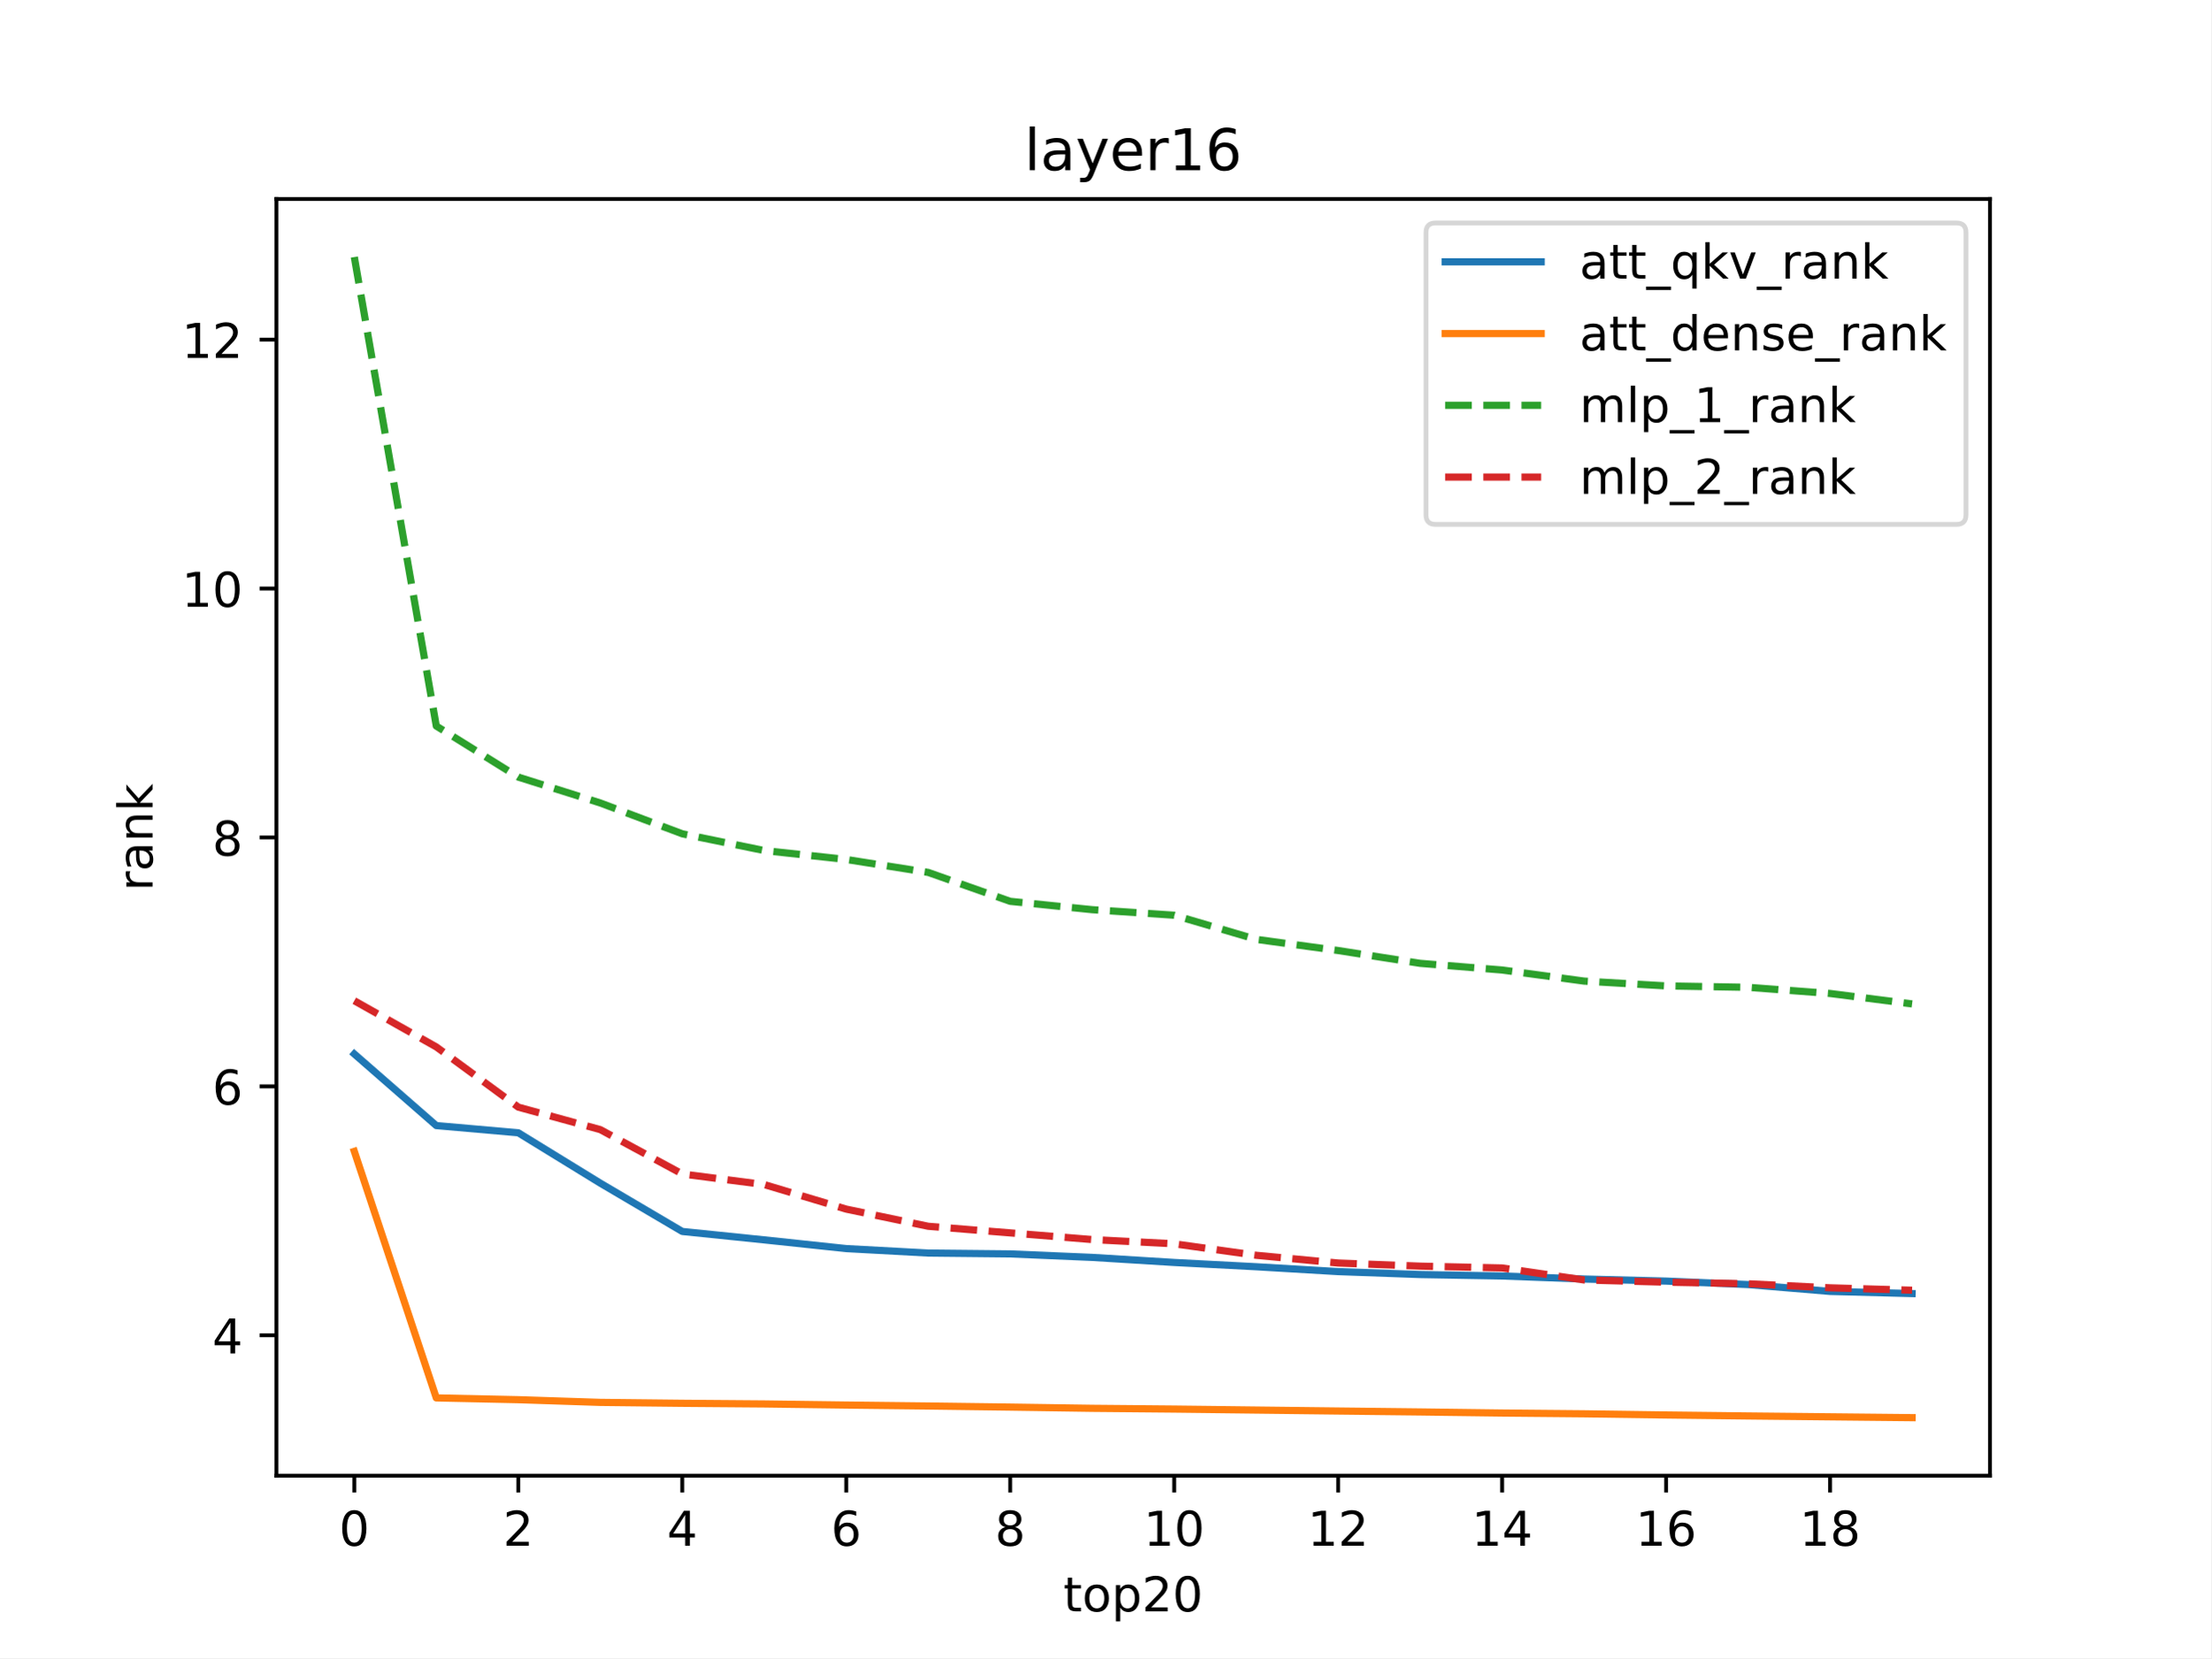
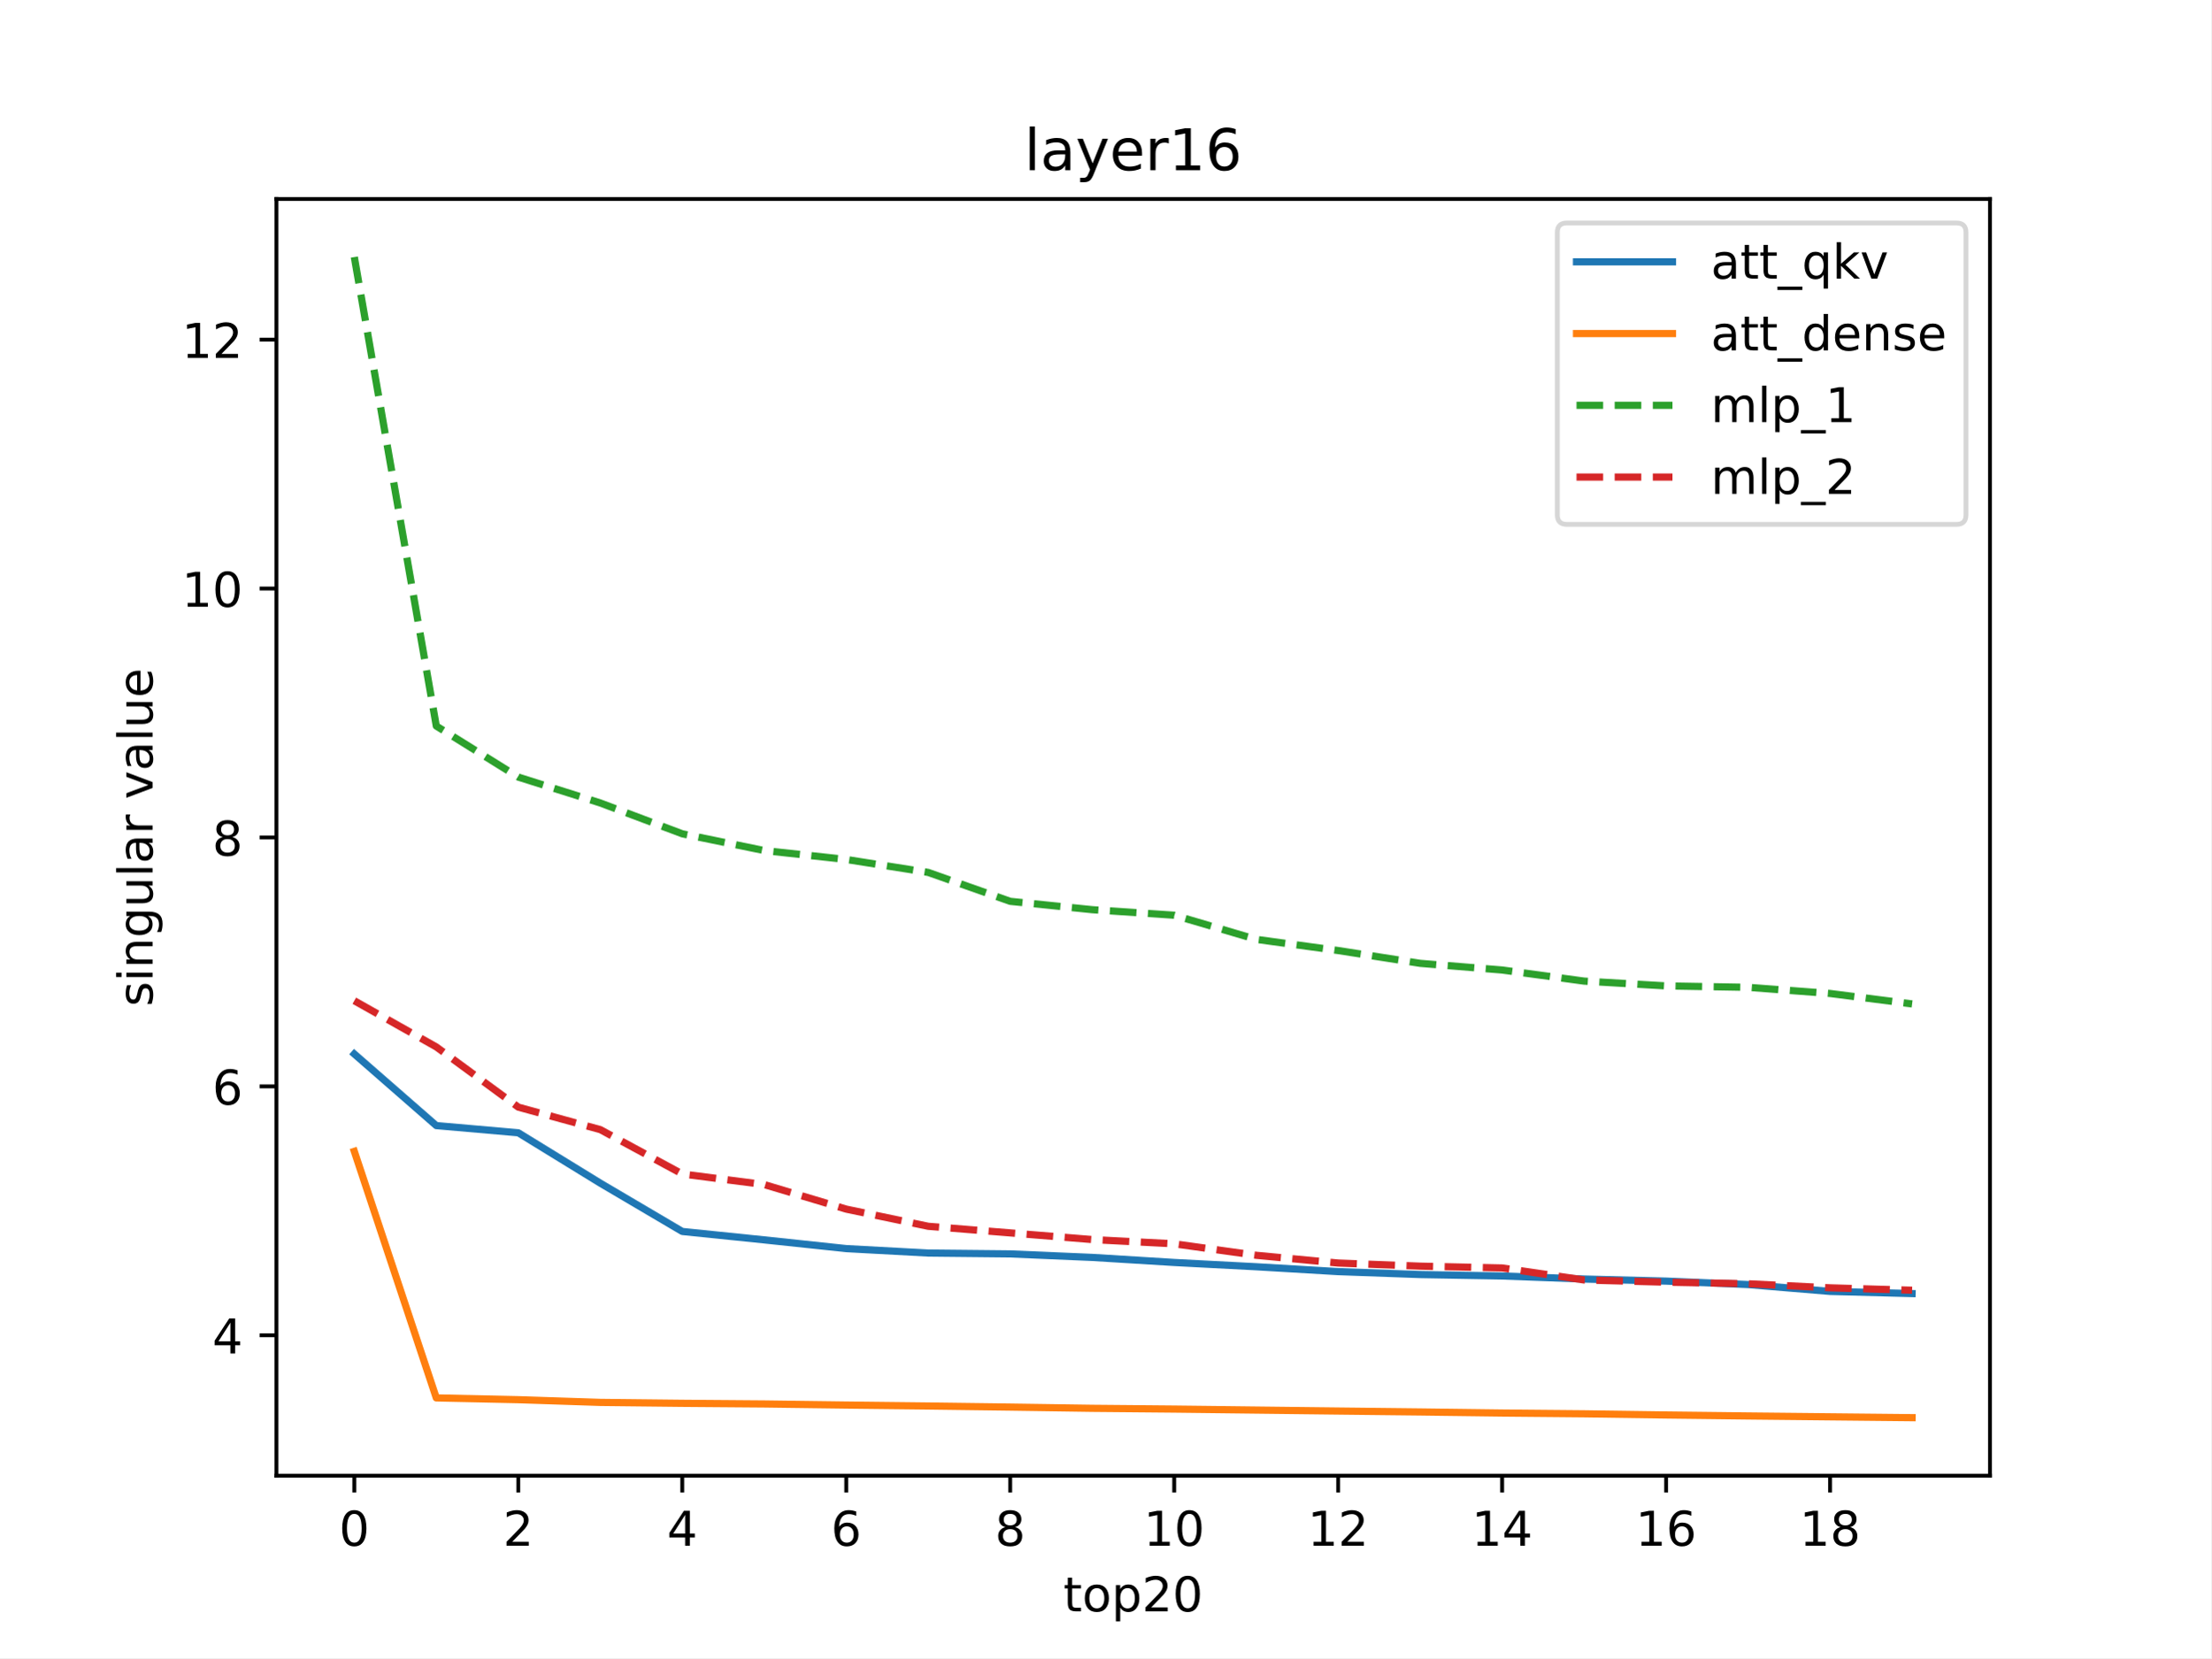
<svg xmlns="http://www.w3.org/2000/svg" xmlns:xlink="http://www.w3.org/1999/xlink" width="460.8pt" height="345.6pt" viewBox="0 0 460.8 345.6" version="1.1">
  <defs>
    <style type="text/css">*{stroke-linejoin: round; stroke-linecap: butt}</style>
  </defs>
  <g id="figure_1">
    <g id="patch_1">
      <path d="M 0 345.6  L 460.8 345.6  L 460.8 0  L 0 0  z " style="fill: #ffffff" />
    </g>
    <g id="axes_1">
      <g id="patch_2">
        <path d="M 57.6 307.584  L 414.72 307.584  L 414.72 41.472  L 57.6 41.472  z " style="fill: #ffffff" />
      </g>
      <g id="matplotlib.axis_1">
        <g id="xtick_1">
          <g id="line2d_1">
            <defs>
-               <path id="mc6f765e89b" d="M 0 0  L 0 3.5  " style="stroke: #000000; stroke-width: 0.8" />
-             </defs>
-             <g>
-               <use xlink:href="#mc6f765e89b" x="73.833" y="307.584" style="stroke: #000000; stroke-width: 0.8" />
+               <path id="m2736b92b16" d="M 0 0  L 0 3.5  " style="stroke: #000000; stroke-width: 0.8" />
+             </defs>
+             <g>
+               <use xlink:href="#m2736b92b16" x="73.833" y="307.584" style="stroke: #000000; stroke-width: 0.8" />
            </g>
          </g>
          <g id="text_1">
            <g transform="translate(70.65148 322.1824) scale(0.1 -0.1)">
              <defs>
                <path id="DejaVuSans-30" d="M 2034 4250  Q 1547 4250 1301 3770  Q 1056 3291 1056 2328  Q 1056 1369 1301 889  Q 1547 409 2034 409  Q 2525 409 2770 889  Q 3016 1369 3016 2328  Q 3016 3291 2770 3770  Q 2525 4250 2034 4250  z M 2034 4750  Q 2819 4750 3233 4129  Q 3647 3509 3647 2328  Q 3647 1150 3233 529  Q 2819 -91 2034 -91  Q 1250 -91 836 529  Q 422 1150 422 2328  Q 422 3509 836 4129  Q 1250 4750 2034 4750  z " transform="scale(0.015625)" />
              </defs>
              <use xlink:href="#DejaVuSans-30" />
            </g>
          </g>
        </g>
        <g id="xtick_2">
          <g id="line2d_2">
            <g>
-               <use xlink:href="#mc6f765e89b" x="108.007" y="307.584" style="stroke: #000000; stroke-width: 0.8" />
+               <use xlink:href="#m2736b92b16" x="108.007" y="307.584" style="stroke: #000000; stroke-width: 0.8" />
            </g>
          </g>
          <g id="text_2">
            <g transform="translate(104.8256 322.1824) scale(0.1 -0.1)">
              <defs>
                <path id="DejaVuSans-32" d="M 1228 531  L 3431 531  L 3431 0  L 469 0  L 469 531  Q 828 903 1448 1529  Q 2069 2156 2228 2338  Q 2531 2678 2651 2914  Q 2772 3150 2772 3378  Q 2772 3750 2511 3984  Q 2250 4219 1831 4219  Q 1534 4219 1204 4116  Q 875 4013 500 3803  L 500 4441  Q 881 4594 1212 4672  Q 1544 4750 1819 4750  Q 2544 4750 2975 4387  Q 3406 4025 3406 3419  Q 3406 3131 3298 2873  Q 3191 2616 2906 2266  Q 2828 2175 2409 1742  Q 1991 1309 1228 531  z " transform="scale(0.015625)" />
              </defs>
              <use xlink:href="#DejaVuSans-32" />
            </g>
          </g>
        </g>
        <g id="xtick_3">
          <g id="line2d_3">
            <g>
-               <use xlink:href="#mc6f765e89b" x="142.181" y="307.584" style="stroke: #000000; stroke-width: 0.8" />
+               <use xlink:href="#m2736b92b16" x="142.181" y="307.584" style="stroke: #000000; stroke-width: 0.8" />
            </g>
          </g>
          <g id="text_3">
            <g transform="translate(138.9998 322.1824) scale(0.1 -0.1)">
              <defs>
                <path id="DejaVuSans-34" d="M 2419 4116  L 825 1625  L 2419 1625  L 2419 4116  z M 2253 4666  L 3047 4666  L 3047 1625  L 3713 1625  L 3713 1100  L 3047 1100  L 3047 0  L 2419 0  L 2419 1100  L 313 1100  L 313 1709  L 2253 4666  z " transform="scale(0.015625)" />
              </defs>
              <use xlink:href="#DejaVuSans-34" />
            </g>
          </g>
        </g>
        <g id="xtick_4">
          <g id="line2d_4">
            <g>
-               <use xlink:href="#mc6f765e89b" x="176.355" y="307.584" style="stroke: #000000; stroke-width: 0.8" />
+               <use xlink:href="#m2736b92b16" x="176.355" y="307.584" style="stroke: #000000; stroke-width: 0.8" />
            </g>
          </g>
          <g id="text_4">
            <g transform="translate(173.174 322.1824) scale(0.1 -0.1)">
              <defs>
                <path id="DejaVuSans-36" d="M 2113 2584  Q 1688 2584 1439 2293  Q 1191 2003 1191 1497  Q 1191 994 1439 701  Q 1688 409 2113 409  Q 2538 409 2786 701  Q 3034 994 3034 1497  Q 3034 2003 2786 2293  Q 2538 2584 2113 2584  z M 3366 4563  L 3366 3988  Q 3128 4100 2886 4159  Q 2644 4219 2406 4219  Q 1781 4219 1451 3797  Q 1122 3375 1075 2522  Q 1259 2794 1537 2939  Q 1816 3084 2150 3084  Q 2853 3084 3261 2657  Q 3669 2231 3669 1497  Q 3669 778 3244 343  Q 2819 -91 2113 -91  Q 1303 -91 875 529  Q 447 1150 447 2328  Q 447 3434 972 4092  Q 1497 4750 2381 4750  Q 2619 4750 2861 4703  Q 3103 4656 3366 4563  z " transform="scale(0.015625)" />
              </defs>
              <use xlink:href="#DejaVuSans-36" />
            </g>
          </g>
        </g>
        <g id="xtick_5">
          <g id="line2d_5">
            <g>
-               <use xlink:href="#mc6f765e89b" x="210.529" y="307.584" style="stroke: #000000; stroke-width: 0.8" />
+               <use xlink:href="#m2736b92b16" x="210.529" y="307.584" style="stroke: #000000; stroke-width: 0.8" />
            </g>
          </g>
          <g id="text_5">
            <g transform="translate(207.3481 322.1824) scale(0.1 -0.1)">
              <defs>
                <path id="DejaVuSans-38" d="M 2034 2216  Q 1584 2216 1326 1975  Q 1069 1734 1069 1313  Q 1069 891 1326 650  Q 1584 409 2034 409  Q 2484 409 2743 651  Q 3003 894 3003 1313  Q 3003 1734 2745 1975  Q 2488 2216 2034 2216  z M 1403 2484  Q 997 2584 770 2862  Q 544 3141 544 3541  Q 544 4100 942 4425  Q 1341 4750 2034 4750  Q 2731 4750 3128 4425  Q 3525 4100 3525 3541  Q 3525 3141 3298 2862  Q 3072 2584 2669 2484  Q 3125 2378 3379 2068  Q 3634 1759 3634 1313  Q 3634 634 3220 271  Q 2806 -91 2034 -91  Q 1263 -91 848 271  Q 434 634 434 1313  Q 434 1759 690 2068  Q 947 2378 1403 2484  z M 1172 3481  Q 1172 3119 1398 2916  Q 1625 2713 2034 2713  Q 2441 2713 2670 2916  Q 2900 3119 2900 3481  Q 2900 3844 2670 4047  Q 2441 4250 2034 4250  Q 1625 4250 1398 4047  Q 1172 3844 1172 3481  z " transform="scale(0.015625)" />
              </defs>
              <use xlink:href="#DejaVuSans-38" />
            </g>
          </g>
        </g>
        <g id="xtick_6">
          <g id="line2d_6">
            <g>
-               <use xlink:href="#mc6f765e89b" x="244.704" y="307.584" style="stroke: #000000; stroke-width: 0.8" />
+               <use xlink:href="#m2736b92b16" x="244.704" y="307.584" style="stroke: #000000; stroke-width: 0.8" />
            </g>
          </g>
          <g id="text_6">
            <g transform="translate(238.341 322.1824) scale(0.1 -0.1)">
              <defs>
                <path id="DejaVuSans-31" d="M 794 531  L 1825 531  L 1825 4091  L 703 3866  L 703 4441  L 1819 4666  L 2450 4666  L 2450 531  L 3481 531  L 3481 0  L 794 0  L 794 531  z " transform="scale(0.015625)" />
              </defs>
              <use xlink:href="#DejaVuSans-31" />
              <use xlink:href="#DejaVuSans-30" x="63.623" />
            </g>
          </g>
        </g>
        <g id="xtick_7">
          <g id="line2d_7">
            <g>
-               <use xlink:href="#mc6f765e89b" x="278.878" y="307.584" style="stroke: #000000; stroke-width: 0.8" />
+               <use xlink:href="#m2736b92b16" x="278.878" y="307.584" style="stroke: #000000; stroke-width: 0.8" />
            </g>
          </g>
          <g id="text_7">
            <g transform="translate(272.5152 322.1824) scale(0.1 -0.1)">
              <use xlink:href="#DejaVuSans-31" />
              <use xlink:href="#DejaVuSans-32" x="63.623" />
            </g>
          </g>
        </g>
        <g id="xtick_8">
          <g id="line2d_8">
            <g>
-               <use xlink:href="#mc6f765e89b" x="313.052" y="307.584" style="stroke: #000000; stroke-width: 0.8" />
+               <use xlink:href="#m2736b92b16" x="313.052" y="307.584" style="stroke: #000000; stroke-width: 0.8" />
            </g>
          </g>
          <g id="text_8">
            <g transform="translate(306.6894 322.1824) scale(0.1 -0.1)">
              <use xlink:href="#DejaVuSans-31" />
              <use xlink:href="#DejaVuSans-34" x="63.623" />
            </g>
          </g>
        </g>
        <g id="xtick_9">
          <g id="line2d_9">
            <g>
-               <use xlink:href="#mc6f765e89b" x="347.226" y="307.584" style="stroke: #000000; stroke-width: 0.8" />
+               <use xlink:href="#m2736b92b16" x="347.226" y="307.584" style="stroke: #000000; stroke-width: 0.8" />
            </g>
          </g>
          <g id="text_9">
            <g transform="translate(340.8635 322.1824) scale(0.1 -0.1)">
              <use xlink:href="#DejaVuSans-31" />
              <use xlink:href="#DejaVuSans-36" x="63.623" />
            </g>
          </g>
        </g>
        <g id="xtick_10">
          <g id="line2d_10">
            <g>
-               <use xlink:href="#mc6f765e89b" x="381.4" y="307.584" style="stroke: #000000; stroke-width: 0.8" />
+               <use xlink:href="#m2736b92b16" x="381.4" y="307.584" style="stroke: #000000; stroke-width: 0.8" />
            </g>
          </g>
          <g id="text_10">
            <g transform="translate(375.0377 322.1824) scale(0.1 -0.1)">
              <use xlink:href="#DejaVuSans-31" />
              <use xlink:href="#DejaVuSans-38" x="63.623" />
            </g>
          </g>
        </g>
        <g id="text_11">
          <g transform="translate(221.6037 335.8606) scale(0.1 -0.1)">
            <defs>
              <path id="DejaVuSans-74" d="M 1172 4494  L 1172 3500  L 2356 3500  L 2356 3053  L 1172 3053  L 1172 1153  Q 1172 725 1289 603  Q 1406 481 1766 481  L 2356 481  L 2356 0  L 1766 0  Q 1100 0 847 248  Q 594 497 594 1153  L 594 3053  L 172 3053  L 172 3500  L 594 3500  L 594 4494  L 1172 4494  z " transform="scale(0.015625)" />
              <path id="DejaVuSans-6f" d="M 1959 3097  Q 1497 3097 1228 2736  Q 959 2375 959 1747  Q 959 1119 1226 758  Q 1494 397 1959 397  Q 2419 397 2687 759  Q 2956 1122 2956 1747  Q 2956 2369 2687 2733  Q 2419 3097 1959 3097  z M 1959 3584  Q 2709 3584 3137 3096  Q 3566 2609 3566 1747  Q 3566 888 3137 398  Q 2709 -91 1959 -91  Q 1206 -91 779 398  Q 353 888 353 1747  Q 353 2609 779 3096  Q 1206 3584 1959 3584  z " transform="scale(0.015625)" />
              <path id="DejaVuSans-70" d="M 1159 525  L 1159 -1331  L 581 -1331  L 581 3500  L 1159 3500  L 1159 2969  Q 1341 3281 1617 3432  Q 1894 3584 2278 3584  Q 2916 3584 3314 3078  Q 3713 2572 3713 1747  Q 3713 922 3314 415  Q 2916 -91 2278 -91  Q 1894 -91 1617 61  Q 1341 213 1159 525  z M 3116 1747  Q 3116 2381 2855 2742  Q 2594 3103 2138 3103  Q 1681 3103 1420 2742  Q 1159 2381 1159 1747  Q 1159 1113 1420 752  Q 1681 391 2138 391  Q 2594 391 2855 752  Q 3116 1113 3116 1747  z " transform="scale(0.015625)" />
            </defs>
            <use xlink:href="#DejaVuSans-74" />
            <use xlink:href="#DejaVuSans-6f" x="39.209" />
            <use xlink:href="#DejaVuSans-70" x="100.391" />
            <use xlink:href="#DejaVuSans-32" x="163.867" />
            <use xlink:href="#DejaVuSans-30" x="227.49" />
          </g>
        </g>
      </g>
      <g id="matplotlib.axis_2">
        <g id="ytick_1">
          <g id="line2d_11">
            <defs>
-               <path id="mf0df47c51d" d="M 0 0  L -3.5 0  " style="stroke: #000000; stroke-width: 0.8" />
-             </defs>
-             <g>
-               <use xlink:href="#mf0df47c51d" x="57.6" y="278.313" style="stroke: #000000; stroke-width: 0.8" />
+               <path id="m55e3f438e2" d="M 0 0  L -3.5 0  " style="stroke: #000000; stroke-width: 0.8" />
+             </defs>
+             <g>
+               <use xlink:href="#m55e3f438e2" x="57.6" y="278.313" style="stroke: #000000; stroke-width: 0.8" />
            </g>
          </g>
          <g id="text_12">
            <g transform="translate(44.2375 282.1126) scale(0.1 -0.1)">
              <use xlink:href="#DejaVuSans-34" />
            </g>
          </g>
        </g>
        <g id="ytick_2">
          <g id="line2d_12">
            <g>
-               <use xlink:href="#mf0df47c51d" x="57.6" y="226.432" style="stroke: #000000; stroke-width: 0.8" />
+               <use xlink:href="#m55e3f438e2" x="57.6" y="226.432" style="stroke: #000000; stroke-width: 0.8" />
            </g>
          </g>
          <g id="text_13">
            <g transform="translate(44.2375 230.2316) scale(0.1 -0.1)">
              <use xlink:href="#DejaVuSans-36" />
            </g>
          </g>
        </g>
        <g id="ytick_3">
          <g id="line2d_13">
            <g>
-               <use xlink:href="#mf0df47c51d" x="57.6" y="174.551" style="stroke: #000000; stroke-width: 0.8" />
+               <use xlink:href="#m55e3f438e2" x="57.6" y="174.551" style="stroke: #000000; stroke-width: 0.8" />
            </g>
          </g>
          <g id="text_14">
            <g transform="translate(44.2375 178.3506) scale(0.1 -0.1)">
              <use xlink:href="#DejaVuSans-38" />
            </g>
          </g>
        </g>
        <g id="ytick_4">
          <g id="line2d_14">
            <g>
-               <use xlink:href="#mf0df47c51d" x="57.6" y="122.67" style="stroke: #000000; stroke-width: 0.8" />
+               <use xlink:href="#m55e3f438e2" x="57.6" y="122.67" style="stroke: #000000; stroke-width: 0.8" />
            </g>
          </g>
          <g id="text_15">
            <g transform="translate(37.875 126.4696) scale(0.1 -0.1)">
              <use xlink:href="#DejaVuSans-31" />
              <use xlink:href="#DejaVuSans-30" x="63.623" />
            </g>
          </g>
        </g>
        <g id="ytick_5">
          <g id="line2d_15">
            <g>
-               <use xlink:href="#mf0df47c51d" x="57.6" y="70.789" style="stroke: #000000; stroke-width: 0.8" />
+               <use xlink:href="#m55e3f438e2" x="57.6" y="70.789" style="stroke: #000000; stroke-width: 0.8" />
            </g>
          </g>
          <g id="text_16">
            <g transform="translate(37.875 74.58858) scale(0.1 -0.1)">
              <use xlink:href="#DejaVuSans-31" />
              <use xlink:href="#DejaVuSans-32" x="63.623" />
            </g>
          </g>
        </g>
        <g id="text_17">
-           <g transform="translate(31.79531 185.7116) rotate(-90) scale(0.1 -0.1)">
-             <defs>
+           <g transform="translate(31.79531 209.7889) rotate(-90) scale(0.1 -0.1)">
+             <defs>
+               <path id="DejaVuSans-73" d="M 2834 3397  L 2834 2853  Q 2591 2978 2328 3040  Q 2066 3103 1784 3103  Q 1356 3103 1142 2972  Q 928 2841 928 2578  Q 928 2378 1081 2264  Q 1234 2150 1697 2047  L 1894 2003  Q 2506 1872 2764 1633  Q 3022 1394 3022 966  Q 3022 478 2636 193  Q 2250 -91 1575 -91  Q 1294 -91 989 -36  Q 684 19 347 128  L 347 722  Q 666 556 975 473  Q 1284 391 1588 391  Q 1994 391 2212 530  Q 2431 669 2431 922  Q 2431 1156 2273 1281  Q 2116 1406 1581 1522  L 1381 1569  Q 847 1681 609 1914  Q 372 2147 372 2553  Q 372 3047 722 3315  Q 1072 3584 1716 3584  Q 2034 3584 2315 3537  Q 2597 3491 2834 3397  z " transform="scale(0.015625)" />
+               <path id="DejaVuSans-69" d="M 603 3500  L 1178 3500  L 1178 0  L 603 0  L 603 3500  z M 603 4863  L 1178 4863  L 1178 4134  L 603 4134  L 603 4863  z " transform="scale(0.015625)" />
+               <path id="DejaVuSans-6e" d="M 3513 2113  L 3513 0  L 2938 0  L 2938 2094  Q 2938 2591 2744 2837  Q 2550 3084 2163 3084  Q 1697 3084 1428 2787  Q 1159 2491 1159 1978  L 1159 0  L 581 0  L 581 3500  L 1159 3500  L 1159 2956  Q 1366 3272 1645 3428  Q 1925 3584 2291 3584  Q 2894 3584 3203 3211  Q 3513 2838 3513 2113  z " transform="scale(0.015625)" />
+               <path id="DejaVuSans-67" d="M 2906 1791  Q 2906 2416 2648 2759  Q 2391 3103 1925 3103  Q 1463 3103 1205 2759  Q 947 2416 947 1791  Q 947 1169 1205 825  Q 1463 481 1925 481  Q 2391 481 2648 825  Q 2906 1169 2906 1791  z M 3481 434  Q 3481 -459 3084 -895  Q 2688 -1331 1869 -1331  Q 1566 -1331 1297 -1286  Q 1028 -1241 775 -1147  L 775 -588  Q 1028 -725 1275 -790  Q 1522 -856 1778 -856  Q 2344 -856 2625 -561  Q 2906 -266 2906 331  L 2906 616  Q 2728 306 2450 153  Q 2172 0 1784 0  Q 1141 0 747 490  Q 353 981 353 1791  Q 353 2603 747 3093  Q 1141 3584 1784 3584  Q 2172 3584 2450 3431  Q 2728 3278 2906 2969  L 2906 3500  L 3481 3500  L 3481 434  z " transform="scale(0.015625)" />
+               <path id="DejaVuSans-75" d="M 544 1381  L 544 3500  L 1119 3500  L 1119 1403  Q 1119 906 1312 657  Q 1506 409 1894 409  Q 2359 409 2629 706  Q 2900 1003 2900 1516  L 2900 3500  L 3475 3500  L 3475 0  L 2900 0  L 2900 538  Q 2691 219 2414 64  Q 2138 -91 1772 -91  Q 1169 -91 856 284  Q 544 659 544 1381  z M 1991 3584  L 1991 3584  z " transform="scale(0.015625)" />
+               <path id="DejaVuSans-6c" d="M 603 4863  L 1178 4863  L 1178 0  L 603 0  L 603 4863  z " transform="scale(0.015625)" />
+               <path id="DejaVuSans-61" d="M 2194 1759  Q 1497 1759 1228 1600  Q 959 1441 959 1056  Q 959 750 1161 570  Q 1363 391 1709 391  Q 2188 391 2477 730  Q 2766 1069 2766 1631  L 2766 1759  L 2194 1759  z M 3341 1997  L 3341 0  L 2766 0  L 2766 531  Q 2569 213 2275 61  Q 1981 -91 1556 -91  Q 1019 -91 701 211  Q 384 513 384 1019  Q 384 1609 779 1909  Q 1175 2209 1959 2209  L 2766 2209  L 2766 2266  Q 2766 2663 2505 2880  Q 2244 3097 1772 3097  Q 1472 3097 1187 3025  Q 903 2953 641 2809  L 641 3341  Q 956 3463 1253 3523  Q 1550 3584 1831 3584  Q 2591 3584 2966 3190  Q 3341 2797 3341 1997  z " transform="scale(0.015625)" />
              <path id="DejaVuSans-72" d="M 2631 2963  Q 2534 3019 2420 3045  Q 2306 3072 2169 3072  Q 1681 3072 1420 2755  Q 1159 2438 1159 1844  L 1159 0  L 581 0  L 581 3500  L 1159 3500  L 1159 2956  Q 1341 3275 1631 3429  Q 1922 3584 2338 3584  Q 2397 3584 2469 3576  Q 2541 3569 2628 3553  L 2631 2963  z " transform="scale(0.015625)" />
-               <path id="DejaVuSans-61" d="M 2194 1759  Q 1497 1759 1228 1600  Q 959 1441 959 1056  Q 959 750 1161 570  Q 1363 391 1709 391  Q 2188 391 2477 730  Q 2766 1069 2766 1631  L 2766 1759  L 2194 1759  z M 3341 1997  L 3341 0  L 2766 0  L 2766 531  Q 2569 213 2275 61  Q 1981 -91 1556 -91  Q 1019 -91 701 211  Q 384 513 384 1019  Q 384 1609 779 1909  Q 1175 2209 1959 2209  L 2766 2209  L 2766 2266  Q 2766 2663 2505 2880  Q 2244 3097 1772 3097  Q 1472 3097 1187 3025  Q 903 2953 641 2809  L 641 3341  Q 956 3463 1253 3523  Q 1550 3584 1831 3584  Q 2591 3584 2966 3190  Q 3341 2797 3341 1997  z " transform="scale(0.015625)" />
-               <path id="DejaVuSans-6e" d="M 3513 2113  L 3513 0  L 2938 0  L 2938 2094  Q 2938 2591 2744 2837  Q 2550 3084 2163 3084  Q 1697 3084 1428 2787  Q 1159 2491 1159 1978  L 1159 0  L 581 0  L 581 3500  L 1159 3500  L 1159 2956  Q 1366 3272 1645 3428  Q 1925 3584 2291 3584  Q 2894 3584 3203 3211  Q 3513 2838 3513 2113  z " transform="scale(0.015625)" />
-               <path id="DejaVuSans-6b" d="M 581 4863  L 1159 4863  L 1159 1991  L 2875 3500  L 3609 3500  L 1753 1863  L 3688 0  L 2938 0  L 1159 1709  L 1159 0  L 581 0  L 581 4863  z " transform="scale(0.015625)" />
-             </defs>
-             <use xlink:href="#DejaVuSans-72" />
-             <use xlink:href="#DejaVuSans-61" x="41.113" />
-             <use xlink:href="#DejaVuSans-6e" x="102.393" />
-             <use xlink:href="#DejaVuSans-6b" x="165.771" />
+               <path id="DejaVuSans-20" transform="scale(0.015625)" />
+               <path id="DejaVuSans-76" d="M 191 3500  L 800 3500  L 1894 563  L 2988 3500  L 3597 3500  L 2284 0  L 1503 0  L 191 3500  z " transform="scale(0.015625)" />
+               <path id="DejaVuSans-65" d="M 3597 1894  L 3597 1613  L 953 1613  Q 991 1019 1311 708  Q 1631 397 2203 397  Q 2534 397 2845 478  Q 3156 559 3463 722  L 3463 178  Q 3153 47 2828 -22  Q 2503 -91 2169 -91  Q 1331 -91 842 396  Q 353 884 353 1716  Q 353 2575 817 3079  Q 1281 3584 2069 3584  Q 2775 3584 3186 3129  Q 3597 2675 3597 1894  z M 3022 2063  Q 3016 2534 2758 2815  Q 2500 3097 2075 3097  Q 1594 3097 1305 2825  Q 1016 2553 972 2059  L 3022 2063  z " transform="scale(0.015625)" />
+             </defs>
+             <use xlink:href="#DejaVuSans-73" />
+             <use xlink:href="#DejaVuSans-69" x="52.1" />
+             <use xlink:href="#DejaVuSans-6e" x="79.883" />
+             <use xlink:href="#DejaVuSans-67" x="143.262" />
+             <use xlink:href="#DejaVuSans-75" x="206.738" />
+             <use xlink:href="#DejaVuSans-6c" x="270.117" />
+             <use xlink:href="#DejaVuSans-61" x="297.9" />
+             <use xlink:href="#DejaVuSans-72" x="359.18" />
+             <use xlink:href="#DejaVuSans-20" x="400.293" />
+             <use xlink:href="#DejaVuSans-76" x="432.08" />
+             <use xlink:href="#DejaVuSans-61" x="491.26" />
+             <use xlink:href="#DejaVuSans-6c" x="552.539" />
+             <use xlink:href="#DejaVuSans-75" x="580.322" />
+             <use xlink:href="#DejaVuSans-65" x="643.701" />
          </g>
        </g>
      </g>
      <g id="line2d_16">
-         <path d="M 73.833 219.681  L 90.92 234.608  L 108.007 236.109  L 125.094 246.606  L 142.181 256.676  L 159.268 258.431  L 176.355 260.249  L 193.442 261.177  L 210.529 261.356  L 227.616 262.085  L 244.704 263.14  L 261.791 264.033  L 278.878 265.044  L 295.965 265.656  L 313.052 265.959  L 330.139 266.594  L 347.226 267.025  L 364.313 267.746  L 381.4 269.177  L 398.487 269.623  " clip-path="url(#p934258952e)" style="fill: none; stroke: #1f77b4; stroke-width: 1.5; stroke-linecap: square" />
+         <path d="M 73.833 219.681  L 90.92 234.608  L 108.007 236.109  L 125.094 246.606  L 142.181 256.676  L 159.268 258.431  L 176.355 260.249  L 193.442 261.177  L 210.529 261.356  L 227.616 262.085  L 244.704 263.14  L 261.791 264.033  L 278.878 265.044  L 295.965 265.656  L 313.052 265.959  L 330.139 266.594  L 347.226 267.025  L 364.313 267.746  L 381.4 269.177  L 398.487 269.623  " clip-path="url(#p5921beb4a1)" style="fill: none; stroke: #1f77b4; stroke-width: 1.5; stroke-linecap: square" />
      </g>
      <g id="line2d_17">
-         <path d="M 73.833 239.979  L 90.92 291.371  L 108.007 291.739  L 125.094 292.303  L 142.181 292.495  L 159.268 292.632  L 176.355 292.861  L 193.442 293.058  L 210.529 293.284  L 227.616 293.538  L 244.704 293.695  L 261.791 293.902  L 278.878 294.105  L 295.965 294.3  L 313.052 294.524  L 330.139 294.683  L 347.226 294.928  L 364.313 295.132  L 381.4 295.311  L 398.487 295.488  " clip-path="url(#p934258952e)" style="fill: none; stroke: #ff7f0e; stroke-width: 1.5; stroke-linecap: square" />
+         <path d="M 73.833 239.979  L 90.92 291.371  L 108.007 291.739  L 125.094 292.303  L 142.181 292.495  L 159.268 292.632  L 176.355 292.861  L 193.442 293.058  L 210.529 293.284  L 227.616 293.538  L 244.704 293.695  L 261.791 293.902  L 278.878 294.105  L 295.965 294.3  L 313.052 294.524  L 330.139 294.683  L 347.226 294.928  L 364.313 295.132  L 381.4 295.311  L 398.487 295.488  " clip-path="url(#p5921beb4a1)" style="fill: none; stroke: #ff7f0e; stroke-width: 1.5; stroke-linecap: square" />
      </g>
      <g id="line2d_18">
-         <path d="M 73.833 53.568  L 90.92 151.324  L 108.007 161.967  L 125.094 167.361  L 142.181 173.787  L 159.268 177.282  L 176.355 179.138  L 193.442 181.839  L 210.529 187.865  L 227.616 189.605  L 244.704 190.76  L 261.791 195.791  L 278.878 198.121  L 295.965 200.79  L 313.052 202.181  L 330.139 204.496  L 347.226 205.494  L 364.313 205.79  L 381.4 207.074  L 398.487 209.249  " clip-path="url(#p934258952e)" style="fill: none; stroke-dasharray: 5.55,2.4; stroke-dashoffset: 0; stroke: #2ca02c; stroke-width: 1.5" />
+         <path d="M 73.833 53.568  L 90.92 151.324  L 108.007 161.967  L 125.094 167.361  L 142.181 173.787  L 159.268 177.282  L 176.355 179.138  L 193.442 181.839  L 210.529 187.865  L 227.616 189.605  L 244.704 190.76  L 261.791 195.791  L 278.878 198.121  L 295.965 200.79  L 313.052 202.181  L 330.139 204.496  L 347.226 205.494  L 364.313 205.79  L 381.4 207.074  L 398.487 209.249  " clip-path="url(#p5921beb4a1)" style="fill: none; stroke-dasharray: 5.55,2.4; stroke-dashoffset: 0; stroke: #2ca02c; stroke-width: 1.5" />
      </g>
      <g id="line2d_19">
-         <path d="M 73.833 208.583  L 90.92 218.211  L 108.007 230.762  L 125.094 235.447  L 142.181 244.696  L 159.268 246.903  L 176.355 252.02  L 193.442 255.597  L 210.529 256.975  L 227.616 258.367  L 244.704 259.25  L 261.791 261.642  L 278.878 263.258  L 295.965 263.908  L 313.052 264.286  L 330.139 266.79  L 347.226 267.25  L 364.313 267.581  L 381.4 268.428  L 398.487 268.925  " clip-path="url(#p934258952e)" style="fill: none; stroke-dasharray: 5.55,2.4; stroke-dashoffset: 0; stroke: #d62728; stroke-width: 1.5" />
+         <path d="M 73.833 208.583  L 90.92 218.211  L 108.007 230.762  L 125.094 235.447  L 142.181 244.696  L 159.268 246.903  L 176.355 252.02  L 193.442 255.597  L 210.529 256.975  L 227.616 258.367  L 244.704 259.25  L 261.791 261.642  L 278.878 263.258  L 295.965 263.908  L 313.052 264.286  L 330.139 266.79  L 347.226 267.25  L 364.313 267.581  L 381.4 268.428  L 398.487 268.925  " clip-path="url(#p5921beb4a1)" style="fill: none; stroke-dasharray: 5.55,2.4; stroke-dashoffset: 0; stroke: #d62728; stroke-width: 1.5" />
      </g>
      <g id="patch_3">
        <path d="M 57.6 307.584  L 57.6 41.472  " style="fill: none; stroke: #000000; stroke-width: 0.8; stroke-linejoin: miter; stroke-linecap: square" />
      </g>
      <g id="patch_4">
        <path d="M 414.72 307.584  L 414.72 41.472  " style="fill: none; stroke: #000000; stroke-width: 0.8; stroke-linejoin: miter; stroke-linecap: square" />
      </g>
      <g id="patch_5">
        <path d="M 57.6 307.584  L 414.72 307.584  " style="fill: none; stroke: #000000; stroke-width: 0.8; stroke-linejoin: miter; stroke-linecap: square" />
      </g>
      <g id="patch_6">
        <path d="M 57.6 41.472  L 414.72 41.472  " style="fill: none; stroke: #000000; stroke-width: 0.8; stroke-linejoin: miter; stroke-linecap: square" />
      </g>
      <g id="text_18">
        <g transform="translate(213.4716 35.472) scale(0.12 -0.12)">
          <defs>
-             <path id="DejaVuSans-6c" d="M 603 4863  L 1178 4863  L 1178 0  L 603 0  L 603 4863  z " transform="scale(0.015625)" />
            <path id="DejaVuSans-79" d="M 2059 -325  Q 1816 -950 1584 -1140  Q 1353 -1331 966 -1331  L 506 -1331  L 506 -850  L 844 -850  Q 1081 -850 1212 -737  Q 1344 -625 1503 -206  L 1606 56  L 191 3500  L 800 3500  L 1894 763  L 2988 3500  L 3597 3500  L 2059 -325  z " transform="scale(0.015625)" />
-             <path id="DejaVuSans-65" d="M 3597 1894  L 3597 1613  L 953 1613  Q 991 1019 1311 708  Q 1631 397 2203 397  Q 2534 397 2845 478  Q 3156 559 3463 722  L 3463 178  Q 3153 47 2828 -22  Q 2503 -91 2169 -91  Q 1331 -91 842 396  Q 353 884 353 1716  Q 353 2575 817 3079  Q 1281 3584 2069 3584  Q 2775 3584 3186 3129  Q 3597 2675 3597 1894  z M 3022 2063  Q 3016 2534 2758 2815  Q 2500 3097 2075 3097  Q 1594 3097 1305 2825  Q 1016 2553 972 2059  L 3022 2063  z " transform="scale(0.015625)" />
          </defs>
          <use xlink:href="#DejaVuSans-6c" />
          <use xlink:href="#DejaVuSans-61" x="27.783" />
          <use xlink:href="#DejaVuSans-79" x="89.062" />
          <use xlink:href="#DejaVuSans-65" x="148.242" />
          <use xlink:href="#DejaVuSans-72" x="209.766" />
          <use xlink:href="#DejaVuSans-31" x="250.879" />
          <use xlink:href="#DejaVuSans-36" x="314.502" />
        </g>
      </g>
      <g id="legend_1">
        <g id="patch_7">
-           <path d="M 299.183 109.297  L 407.72 109.297  Q 409.72 109.297 409.72 107.297  L 409.72 48.472  Q 409.72 46.472 407.72 46.472  L 299.183 46.472  Q 297.183 46.472 297.183 48.472  L 297.183 107.297  Q 297.183 109.297 299.183 109.297  z " style="fill: #ffffff; opacity: 0.8; stroke: #cccccc; stroke-linejoin: miter" />
+           <path d="M 326.55 109.297  L 407.72 109.297  Q 409.72 109.297 409.72 107.297  L 409.72 48.472  Q 409.72 46.472 407.72 46.472  L 326.55 46.472  Q 324.55 46.472 324.55 48.472  L 324.55 107.297  Q 324.55 109.297 326.55 109.297  z " style="fill: #ffffff; opacity: 0.8; stroke: #cccccc; stroke-linejoin: miter" />
        </g>
        <g id="line2d_20">
-           <path d="M 301.183 54.57  L 311.183 54.57  L 321.183 54.57  " style="fill: none; stroke: #1f77b4; stroke-width: 1.5; stroke-linecap: square" />
+           <path d="M 328.55 54.57  L 338.55 54.57  L 348.55 54.57  " style="fill: none; stroke: #1f77b4; stroke-width: 1.5; stroke-linecap: square" />
        </g>
        <g id="text_19">
-           <g transform="translate(329.1825 58.07044) scale(0.1 -0.1)">
+           <g transform="translate(356.5497 58.07044) scale(0.1 -0.1)">
            <defs>
              <path id="DejaVuSans-5f" d="M 3263 -1063  L 3263 -1509  L -63 -1509  L -63 -1063  L 3263 -1063  z " transform="scale(0.015625)" />
              <path id="DejaVuSans-71" d="M 947 1747  Q 947 1113 1208 752  Q 1469 391 1925 391  Q 2381 391 2643 752  Q 2906 1113 2906 1747  Q 2906 2381 2643 2742  Q 2381 3103 1925 3103  Q 1469 3103 1208 2742  Q 947 2381 947 1747  z M 2906 525  Q 2725 213 2448 61  Q 2172 -91 1784 -91  Q 1150 -91 751 415  Q 353 922 353 1747  Q 353 2572 751 3078  Q 1150 3584 1784 3584  Q 2172 3584 2448 3432  Q 2725 3281 2906 2969  L 2906 3500  L 3481 3500  L 3481 -1331  L 2906 -1331  L 2906 525  z " transform="scale(0.015625)" />
-               <path id="DejaVuSans-76" d="M 191 3500  L 800 3500  L 1894 563  L 2988 3500  L 3597 3500  L 2284 0  L 1503 0  L 191 3500  z " transform="scale(0.015625)" />
+               <path id="DejaVuSans-6b" d="M 581 4863  L 1159 4863  L 1159 1991  L 2875 3500  L 3609 3500  L 1753 1863  L 3688 0  L 2938 0  L 1159 1709  L 1159 0  L 581 0  L 581 4863  z " transform="scale(0.015625)" />
            </defs>
            <use xlink:href="#DejaVuSans-61" />
            <use xlink:href="#DejaVuSans-74" x="61.279" />
            <use xlink:href="#DejaVuSans-74" x="100.488" />
            <use xlink:href="#DejaVuSans-5f" x="139.697" />
            <use xlink:href="#DejaVuSans-71" x="189.697" />
            <use xlink:href="#DejaVuSans-6b" x="253.174" />
            <use xlink:href="#DejaVuSans-76" x="311.084" />
-             <use xlink:href="#DejaVuSans-5f" x="370.264" />
-             <use xlink:href="#DejaVuSans-72" x="420.264" />
-             <use xlink:href="#DejaVuSans-61" x="461.377" />
-             <use xlink:href="#DejaVuSans-6e" x="522.656" />
-             <use xlink:href="#DejaVuSans-6b" x="586.035" />
          </g>
        </g>
        <g id="line2d_21">
-           <path d="M 301.183 69.527  L 311.183 69.527  L 321.183 69.527  " style="fill: none; stroke: #ff7f0e; stroke-width: 1.5; stroke-linecap: square" />
+           <path d="M 328.55 69.527  L 338.55 69.527  L 348.55 69.527  " style="fill: none; stroke: #ff7f0e; stroke-width: 1.5; stroke-linecap: square" />
        </g>
        <g id="text_20">
-           <g transform="translate(329.1825 73.02669) scale(0.1 -0.1)">
+           <g transform="translate(356.5497 73.02669) scale(0.1 -0.1)">
            <defs>
              <path id="DejaVuSans-64" d="M 2906 2969  L 2906 4863  L 3481 4863  L 3481 0  L 2906 0  L 2906 525  Q 2725 213 2448 61  Q 2172 -91 1784 -91  Q 1150 -91 751 415  Q 353 922 353 1747  Q 353 2572 751 3078  Q 1150 3584 1784 3584  Q 2172 3584 2448 3432  Q 2725 3281 2906 2969  z M 947 1747  Q 947 1113 1208 752  Q 1469 391 1925 391  Q 2381 391 2643 752  Q 2906 1113 2906 1747  Q 2906 2381 2643 2742  Q 2381 3103 1925 3103  Q 1469 3103 1208 2742  Q 947 2381 947 1747  z " transform="scale(0.015625)" />
-               <path id="DejaVuSans-73" d="M 2834 3397  L 2834 2853  Q 2591 2978 2328 3040  Q 2066 3103 1784 3103  Q 1356 3103 1142 2972  Q 928 2841 928 2578  Q 928 2378 1081 2264  Q 1234 2150 1697 2047  L 1894 2003  Q 2506 1872 2764 1633  Q 3022 1394 3022 966  Q 3022 478 2636 193  Q 2250 -91 1575 -91  Q 1294 -91 989 -36  Q 684 19 347 128  L 347 722  Q 666 556 975 473  Q 1284 391 1588 391  Q 1994 391 2212 530  Q 2431 669 2431 922  Q 2431 1156 2273 1281  Q 2116 1406 1581 1522  L 1381 1569  Q 847 1681 609 1914  Q 372 2147 372 2553  Q 372 3047 722 3315  Q 1072 3584 1716 3584  Q 2034 3584 2315 3537  Q 2597 3491 2834 3397  z " transform="scale(0.015625)" />
            </defs>
            <use xlink:href="#DejaVuSans-61" />
            <use xlink:href="#DejaVuSans-74" x="61.279" />
            <use xlink:href="#DejaVuSans-74" x="100.488" />
            <use xlink:href="#DejaVuSans-5f" x="139.697" />
            <use xlink:href="#DejaVuSans-64" x="189.697" />
            <use xlink:href="#DejaVuSans-65" x="253.174" />
            <use xlink:href="#DejaVuSans-6e" x="314.697" />
            <use xlink:href="#DejaVuSans-73" x="378.076" />
            <use xlink:href="#DejaVuSans-65" x="430.176" />
-             <use xlink:href="#DejaVuSans-5f" x="491.699" />
-             <use xlink:href="#DejaVuSans-72" x="541.699" />
-             <use xlink:href="#DejaVuSans-61" x="582.812" />
-             <use xlink:href="#DejaVuSans-6e" x="644.092" />
-             <use xlink:href="#DejaVuSans-6b" x="707.471" />
          </g>
        </g>
        <g id="line2d_22">
-           <path d="M 301.183 84.483  L 311.183 84.483  L 321.183 84.483  " style="fill: none; stroke-dasharray: 5.55,2.4; stroke-dashoffset: 0; stroke: #2ca02c; stroke-width: 1.5" />
+           <path d="M 328.55 84.483  L 338.55 84.483  L 348.55 84.483  " style="fill: none; stroke-dasharray: 5.55,2.4; stroke-dashoffset: 0; stroke: #2ca02c; stroke-width: 1.5" />
        </g>
        <g id="text_21">
-           <g transform="translate(329.1825 87.98294) scale(0.1 -0.1)">
+           <g transform="translate(356.5497 87.98294) scale(0.1 -0.1)">
            <defs>
              <path id="DejaVuSans-6d" d="M 3328 2828  Q 3544 3216 3844 3400  Q 4144 3584 4550 3584  Q 5097 3584 5394 3201  Q 5691 2819 5691 2113  L 5691 0  L 5113 0  L 5113 2094  Q 5113 2597 4934 2840  Q 4756 3084 4391 3084  Q 3944 3084 3684 2787  Q 3425 2491 3425 1978  L 3425 0  L 2847 0  L 2847 2094  Q 2847 2600 2669 2842  Q 2491 3084 2119 3084  Q 1678 3084 1418 2786  Q 1159 2488 1159 1978  L 1159 0  L 581 0  L 581 3500  L 1159 3500  L 1159 2956  Q 1356 3278 1631 3431  Q 1906 3584 2284 3584  Q 2666 3584 2933 3390  Q 3200 3197 3328 2828  z " transform="scale(0.015625)" />
            </defs>
            <use xlink:href="#DejaVuSans-6d" />
            <use xlink:href="#DejaVuSans-6c" x="97.412" />
            <use xlink:href="#DejaVuSans-70" x="125.195" />
            <use xlink:href="#DejaVuSans-5f" x="188.672" />
            <use xlink:href="#DejaVuSans-31" x="238.672" />
-             <use xlink:href="#DejaVuSans-5f" x="302.295" />
-             <use xlink:href="#DejaVuSans-72" x="352.295" />
-             <use xlink:href="#DejaVuSans-61" x="393.408" />
-             <use xlink:href="#DejaVuSans-6e" x="454.688" />
-             <use xlink:href="#DejaVuSans-6b" x="518.066" />
          </g>
        </g>
        <g id="line2d_23">
-           <path d="M 301.183 99.439  L 311.183 99.439  L 321.183 99.439  " style="fill: none; stroke-dasharray: 5.55,2.4; stroke-dashoffset: 0; stroke: #d62728; stroke-width: 1.5" />
+           <path d="M 328.55 99.439  L 338.55 99.439  L 348.55 99.439  " style="fill: none; stroke-dasharray: 5.55,2.4; stroke-dashoffset: 0; stroke: #d62728; stroke-width: 1.5" />
        </g>
        <g id="text_22">
-           <g transform="translate(329.1825 102.9392) scale(0.1 -0.1)">
+           <g transform="translate(356.5497 102.9392) scale(0.1 -0.1)">
            <use xlink:href="#DejaVuSans-6d" />
            <use xlink:href="#DejaVuSans-6c" x="97.412" />
            <use xlink:href="#DejaVuSans-70" x="125.195" />
            <use xlink:href="#DejaVuSans-5f" x="188.672" />
            <use xlink:href="#DejaVuSans-32" x="238.672" />
-             <use xlink:href="#DejaVuSans-5f" x="302.295" />
-             <use xlink:href="#DejaVuSans-72" x="352.295" />
-             <use xlink:href="#DejaVuSans-61" x="393.408" />
-             <use xlink:href="#DejaVuSans-6e" x="454.688" />
-             <use xlink:href="#DejaVuSans-6b" x="518.066" />
          </g>
        </g>
      </g>
    </g>
  </g>
  <defs>
-     <clipPath id="p934258952e">
+     <clipPath id="p5921beb4a1">
      <rect x="57.6" y="41.472" width="357.12" height="266.112" />
    </clipPath>
  </defs>
</svg>
